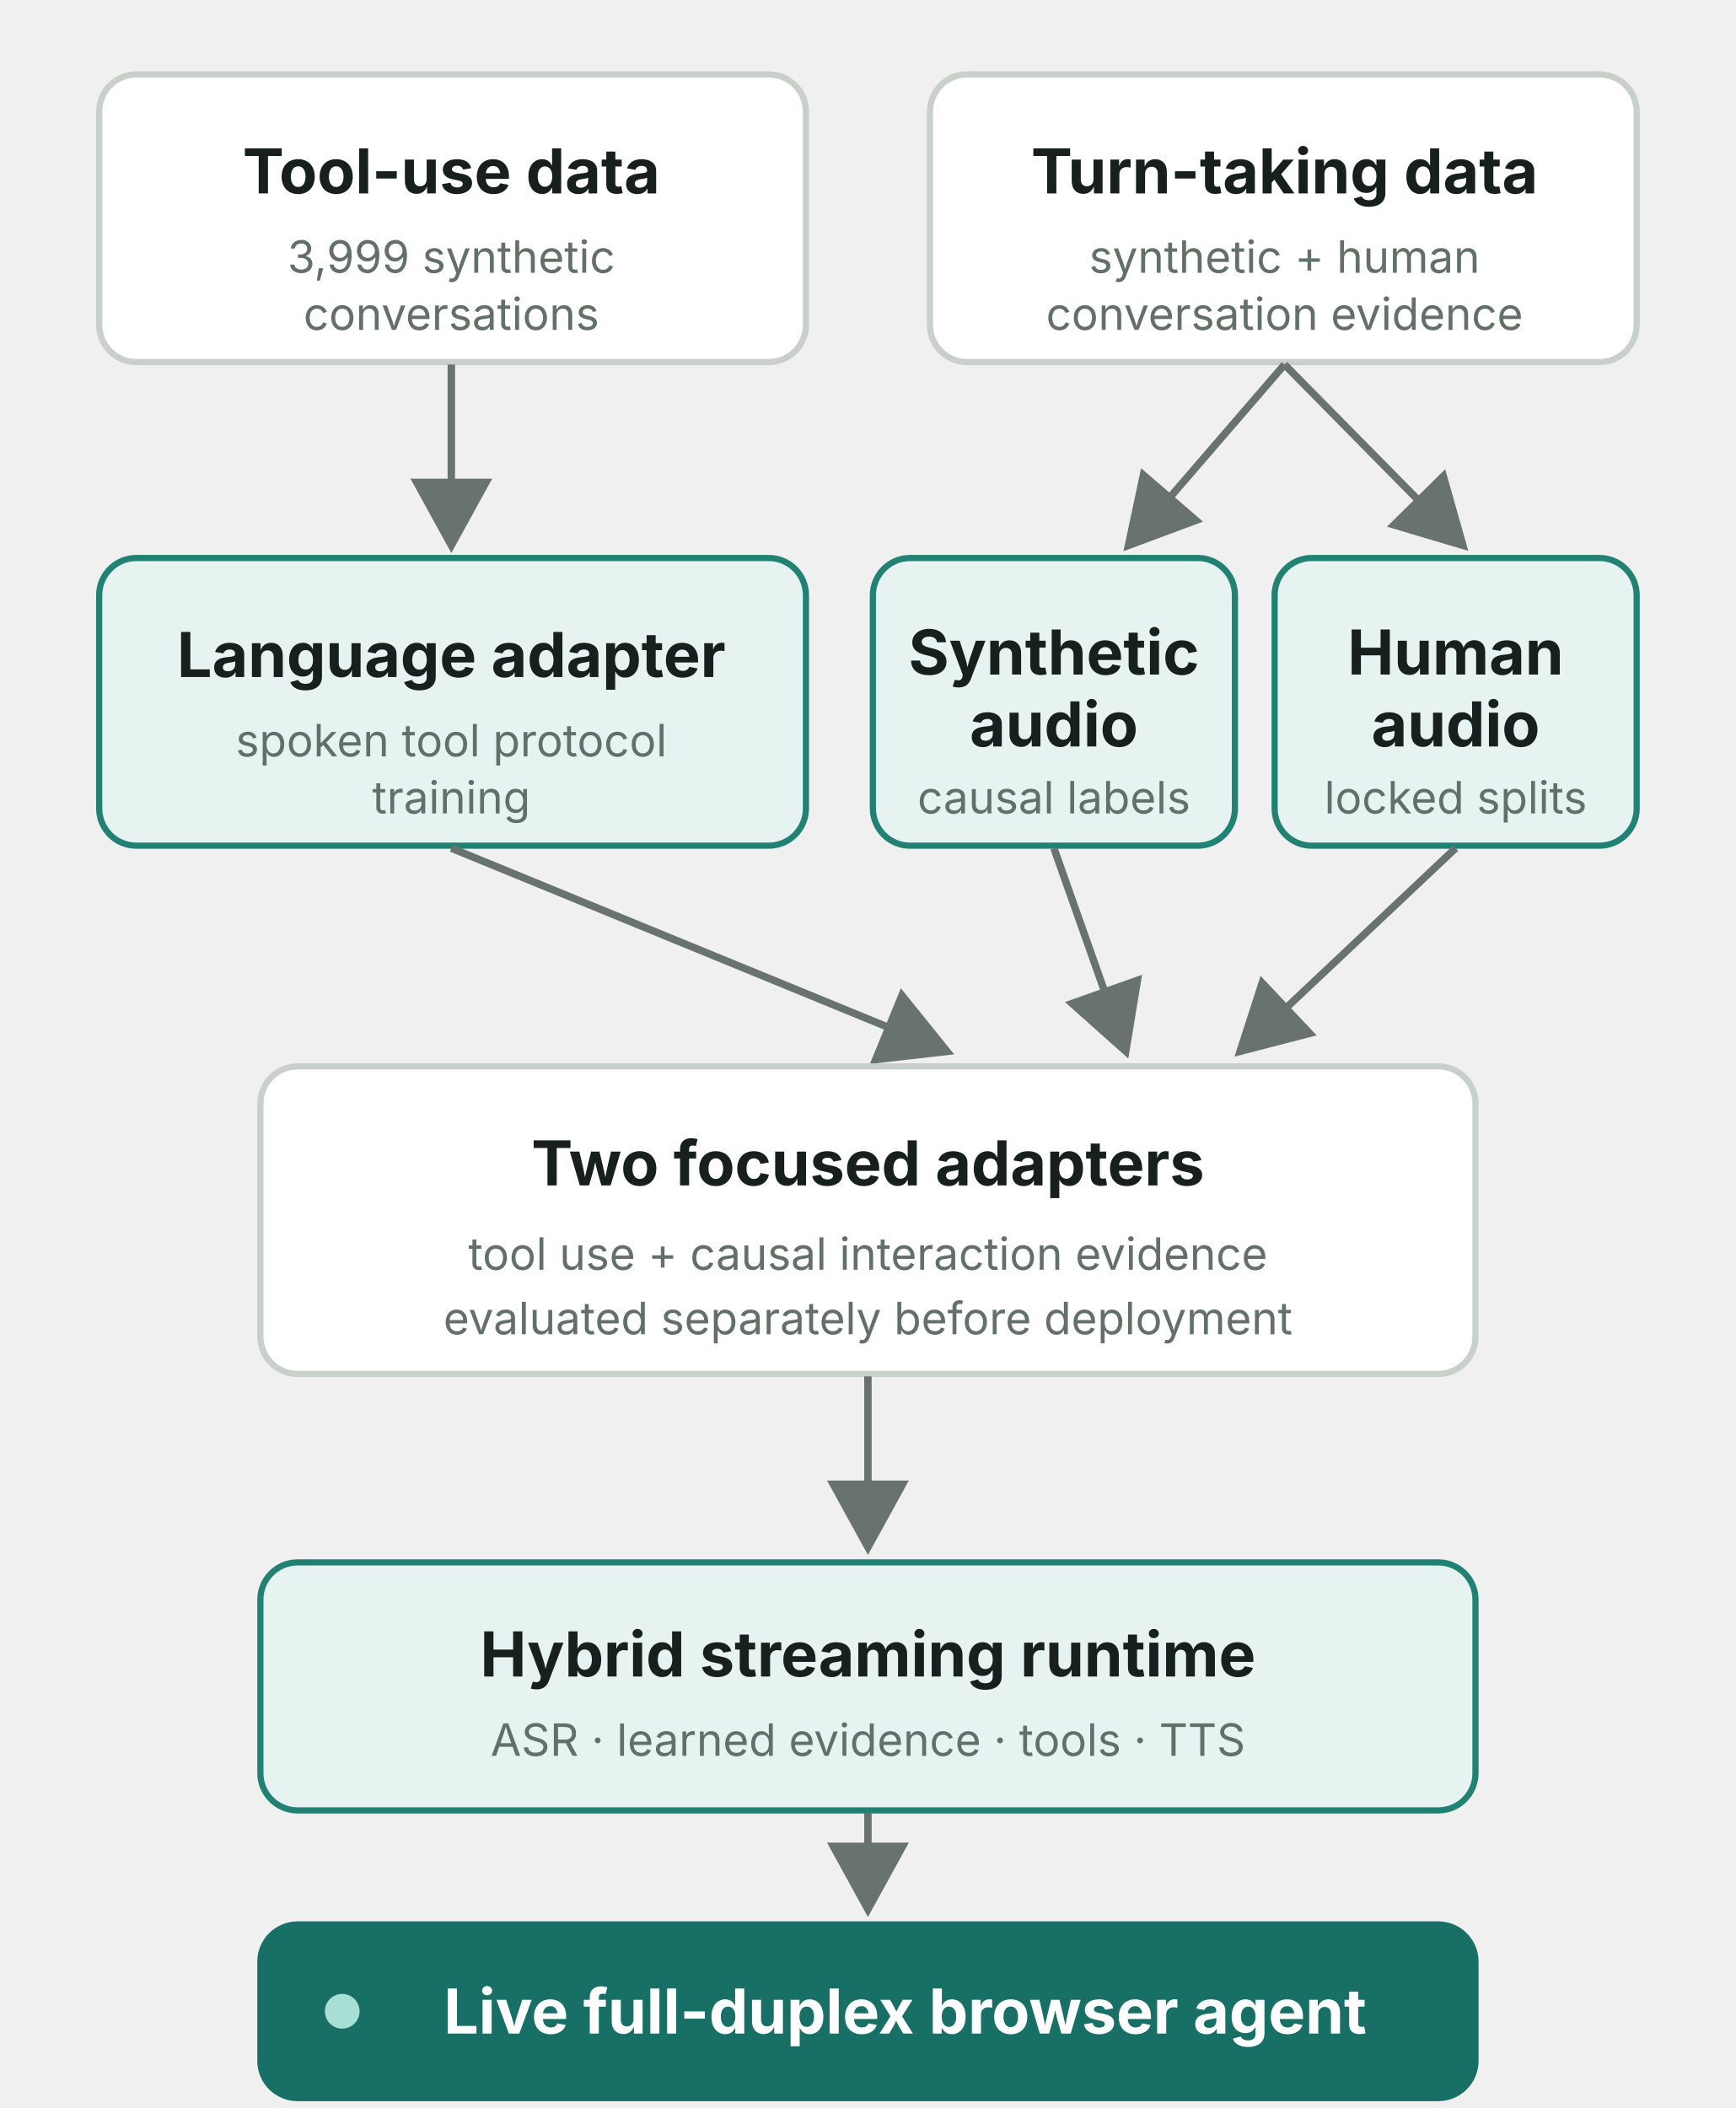
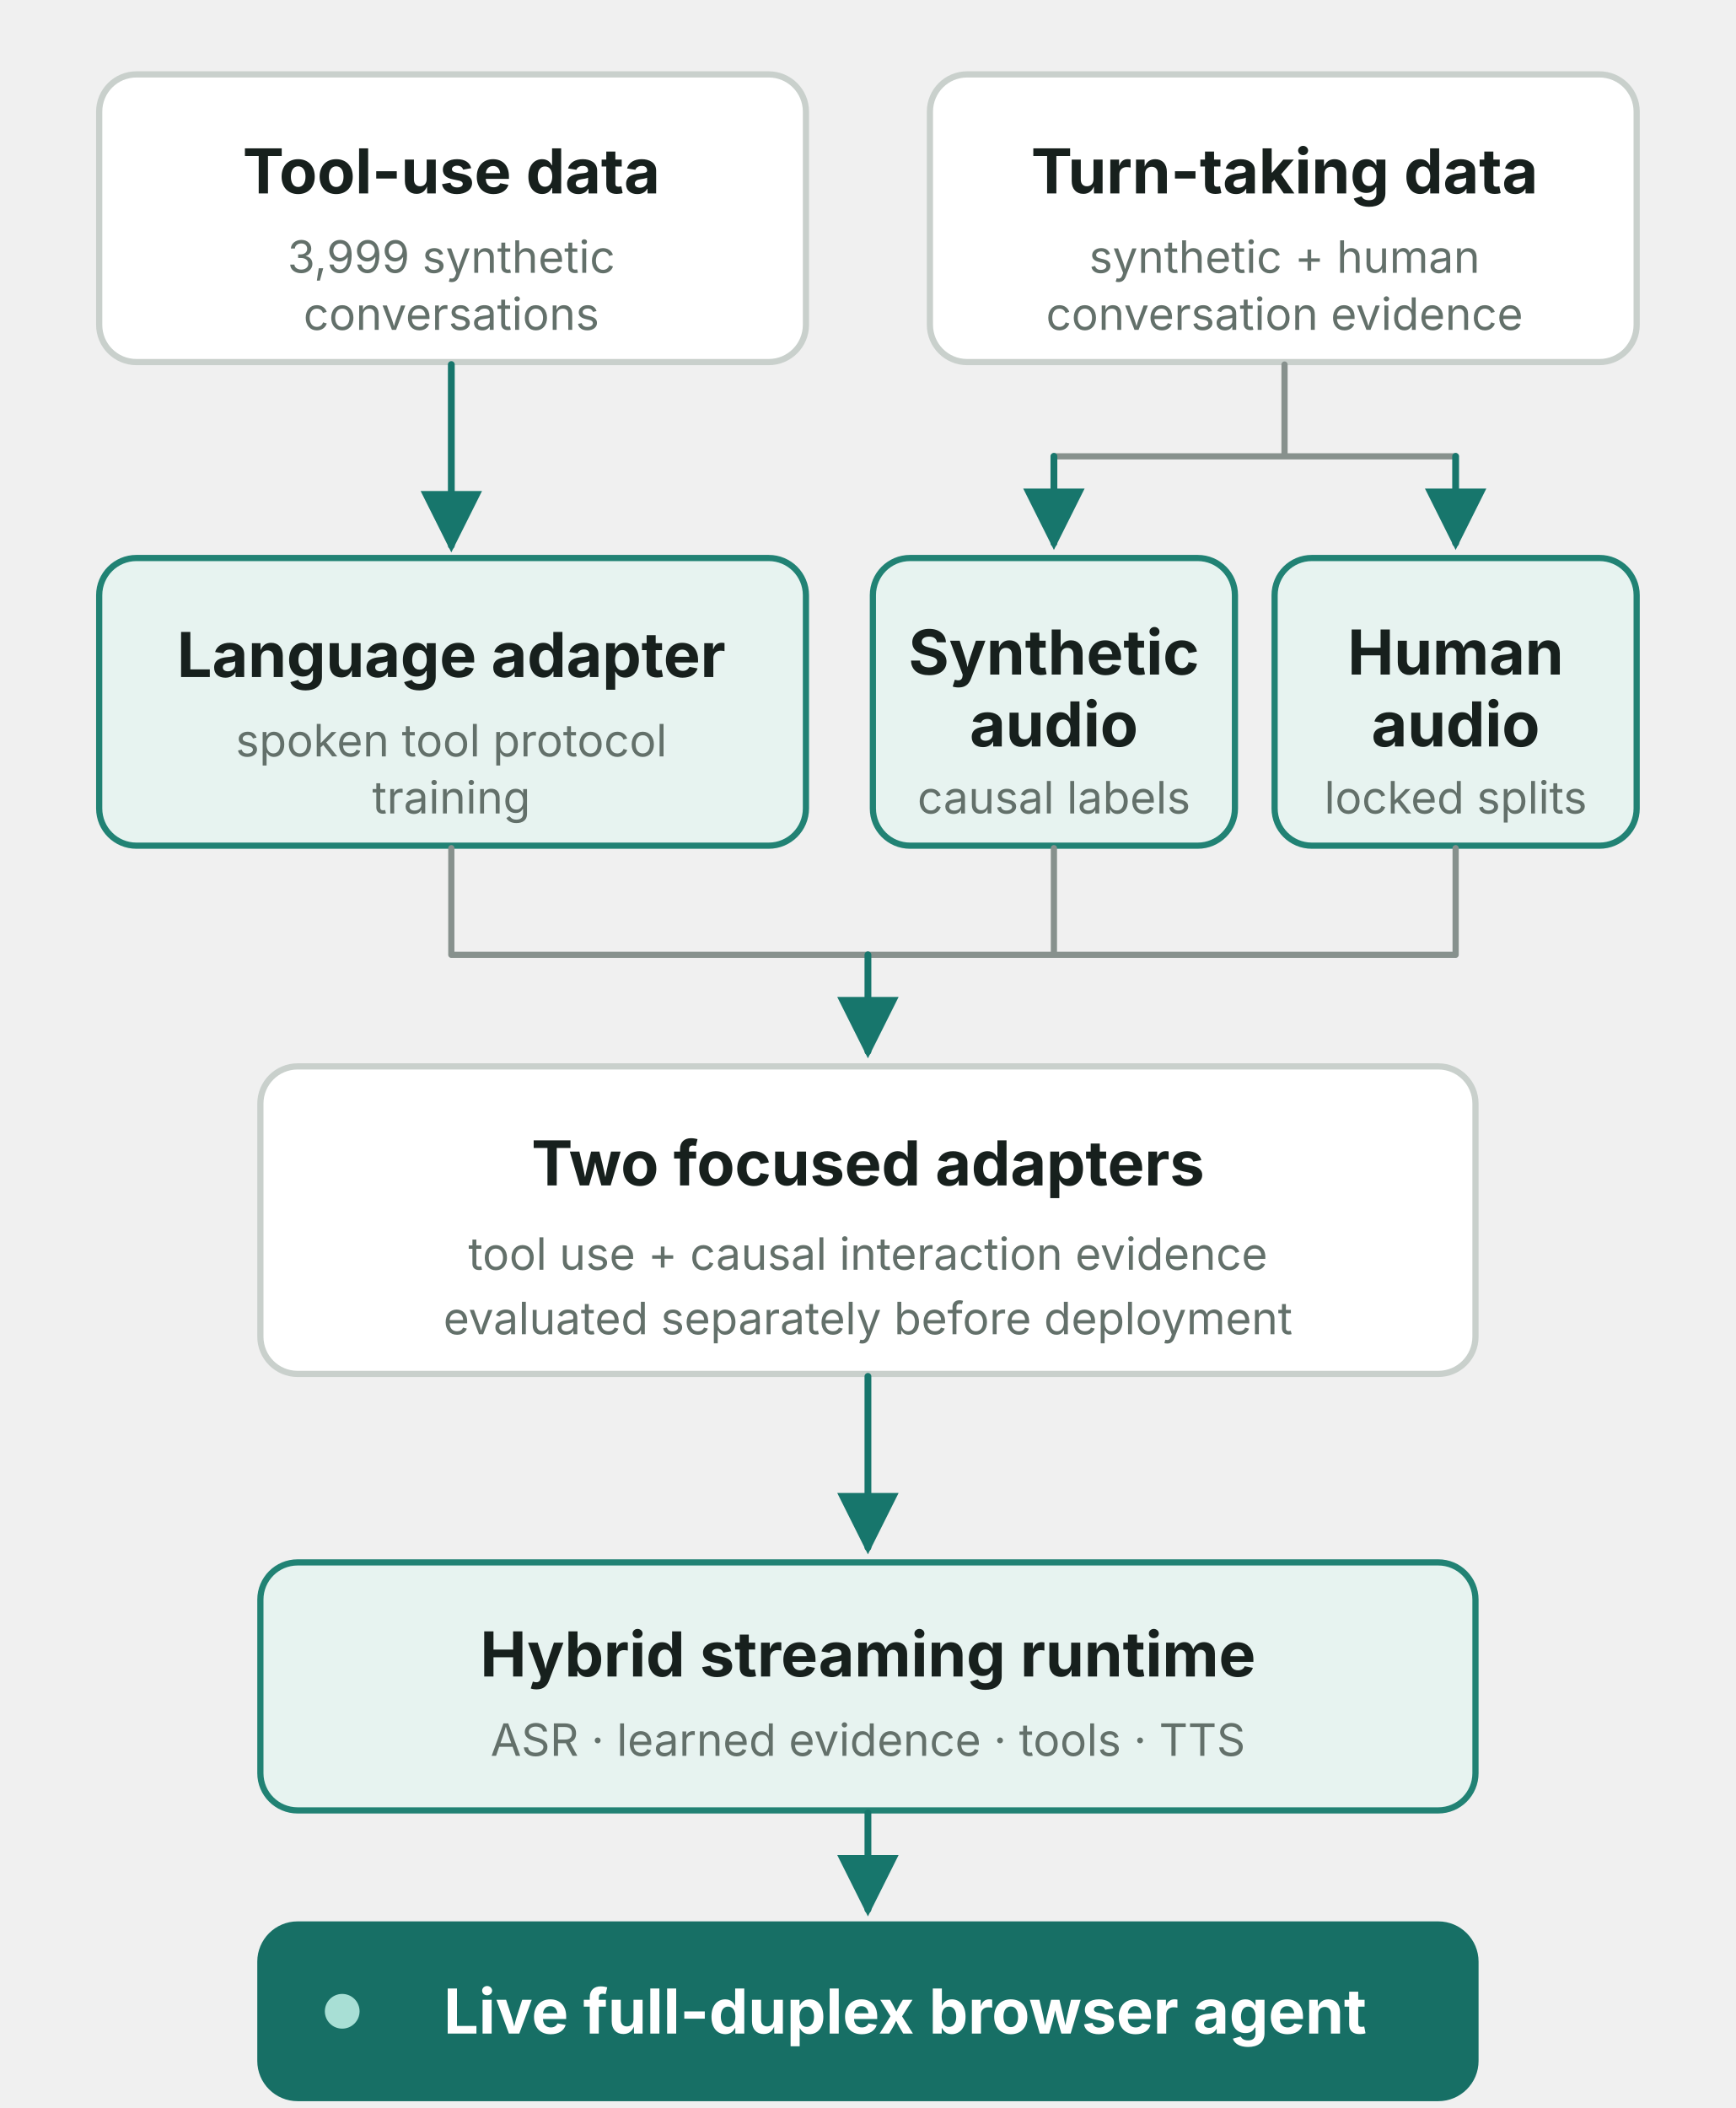
<svg xmlns="http://www.w3.org/2000/svg" width="700" height="850" viewBox="0 0 700 850" role="img" aria-labelledby="title description">
  <defs>
-     <marker id="arrow" markerWidth="11" markerHeight="11" refX="9" refY="5.5" orient="auto">
-       <path d="M0 0 L10 5.5 L0 11 Z" fill="#68736f" />
+     <marker id="arrow" markerWidth="9" markerHeight="9" refX="8" refY="4.5" orient="auto">
+       <path d="M0 0 L9 4.5 L0 9 Z" fill="#17766c" />
    </marker>
    <style>
      .label { font: 700 25px Inter, 'Segoe UI', Arial, sans-serif; fill: #17201d; text-anchor: middle; }
      .detail { font: 400 18px Inter, 'Segoe UI', Arial, sans-serif; fill: #63706a; text-anchor: middle; }
      .inverse { fill: #ffffff; }
      .box { fill: #ffffff; stroke: #c9d0cc; stroke-width: 2.5; }
      .soft { fill: #e7f3f0; stroke: #218274; stroke-width: 2.5; }
      .live { fill: #176f65; stroke: #176f65; stroke-width: 2.5; }
-       .flow { fill: none; stroke: #68736f; stroke-width: 3; marker-end: url(#arrow); }
+       .connector { fill: none; stroke: #87918d; stroke-width: 2.5; stroke-linecap: round; stroke-linejoin: round; }
+       .flow { fill: none; stroke: #17766c; stroke-width: 2.75; stroke-linecap: round; marker-end: url(#arrow); }
    </style>
  </defs>
  <rect class="box" x="40" y="30" width="285" height="116" rx="15" />
  <text class="label" x="182" y="78">Tool-use data</text>
  <text class="detail" x="182" y="110">3,999 synthetic</text>
  <text class="detail" x="182" y="133">conversations</text>
  <rect class="box" x="375" y="30" width="285" height="116" rx="15" />
  <text class="label" x="518" y="78">Turn-taking data</text>
  <text class="detail" x="518" y="110">synthetic + human</text>
  <text class="detail" x="518" y="133">conversation evidence</text>
  <path class="flow" d="M182 147 V220" />
-   <path class="flow" d="M518 147 L455 220" />
-   <path class="flow" d="M518 147 L590 220" />
+   <path class="connector" d="M518 147 V184 M425 184 H587" />
+   <path class="flow" d="M425 184 V219" />
+   <path class="flow" d="M587 184 V219" />
  <rect class="soft" x="40" y="225" width="285" height="116" rx="15" />
  <text class="label" x="182" y="273">Language adapter</text>
  <text class="detail" x="182" y="305">spoken tool protocol</text>
  <text class="detail" x="182" y="328">training</text>
  <rect class="soft" x="352" y="225" width="146" height="116" rx="15" />
  <text class="label" x="425" y="272">Synthetic</text>
  <text class="label" x="425" y="301">audio</text>
  <text class="detail" x="425" y="328">causal labels</text>
  <rect class="soft" x="514" y="225" width="146" height="116" rx="15" />
  <text class="label" x="587" y="272">Human</text>
  <text class="label" x="587" y="301">audio</text>
  <text class="detail" x="587" y="328">locked splits</text>
-   <path class="flow" d="M425 342 L454 424" />
-   <path class="flow" d="M587 342 L500 424" />
-   <path class="flow" d="M182 342 L382 424" />
+   <path class="connector" d="M182 342 V385 M425 342 V385 M587 342 V385 M182 385 H587" />
+   <path class="flow" d="M350 385 V424" />
  <rect class="box" x="105" y="430" width="490" height="124" rx="15" />
  <text class="label" x="350" y="478">Two focused adapters</text>
  <text class="detail" x="350" y="512">tool use + causal interaction evidence</text>
  <text class="detail" x="350" y="538">evaluated separately before deployment</text>
  <path class="flow" d="M350 555 V624" />
  <rect class="soft" x="105" y="630" width="490" height="100" rx="15" />
  <text class="label" x="350" y="676">Hybrid streaming runtime</text>
  <text class="detail" x="350" y="708">ASR · learned evidence · tools · TTS</text>
  <path class="flow" d="M350 731 V770" />
  <rect class="live" x="105" y="776" width="490" height="70" rx="15" />
  <circle cx="138" cy="811" r="7" fill="#a8dfd5" />
  <text class="label inverse" x="365" y="820">Live full-duplex browser agent</text>
</svg>
